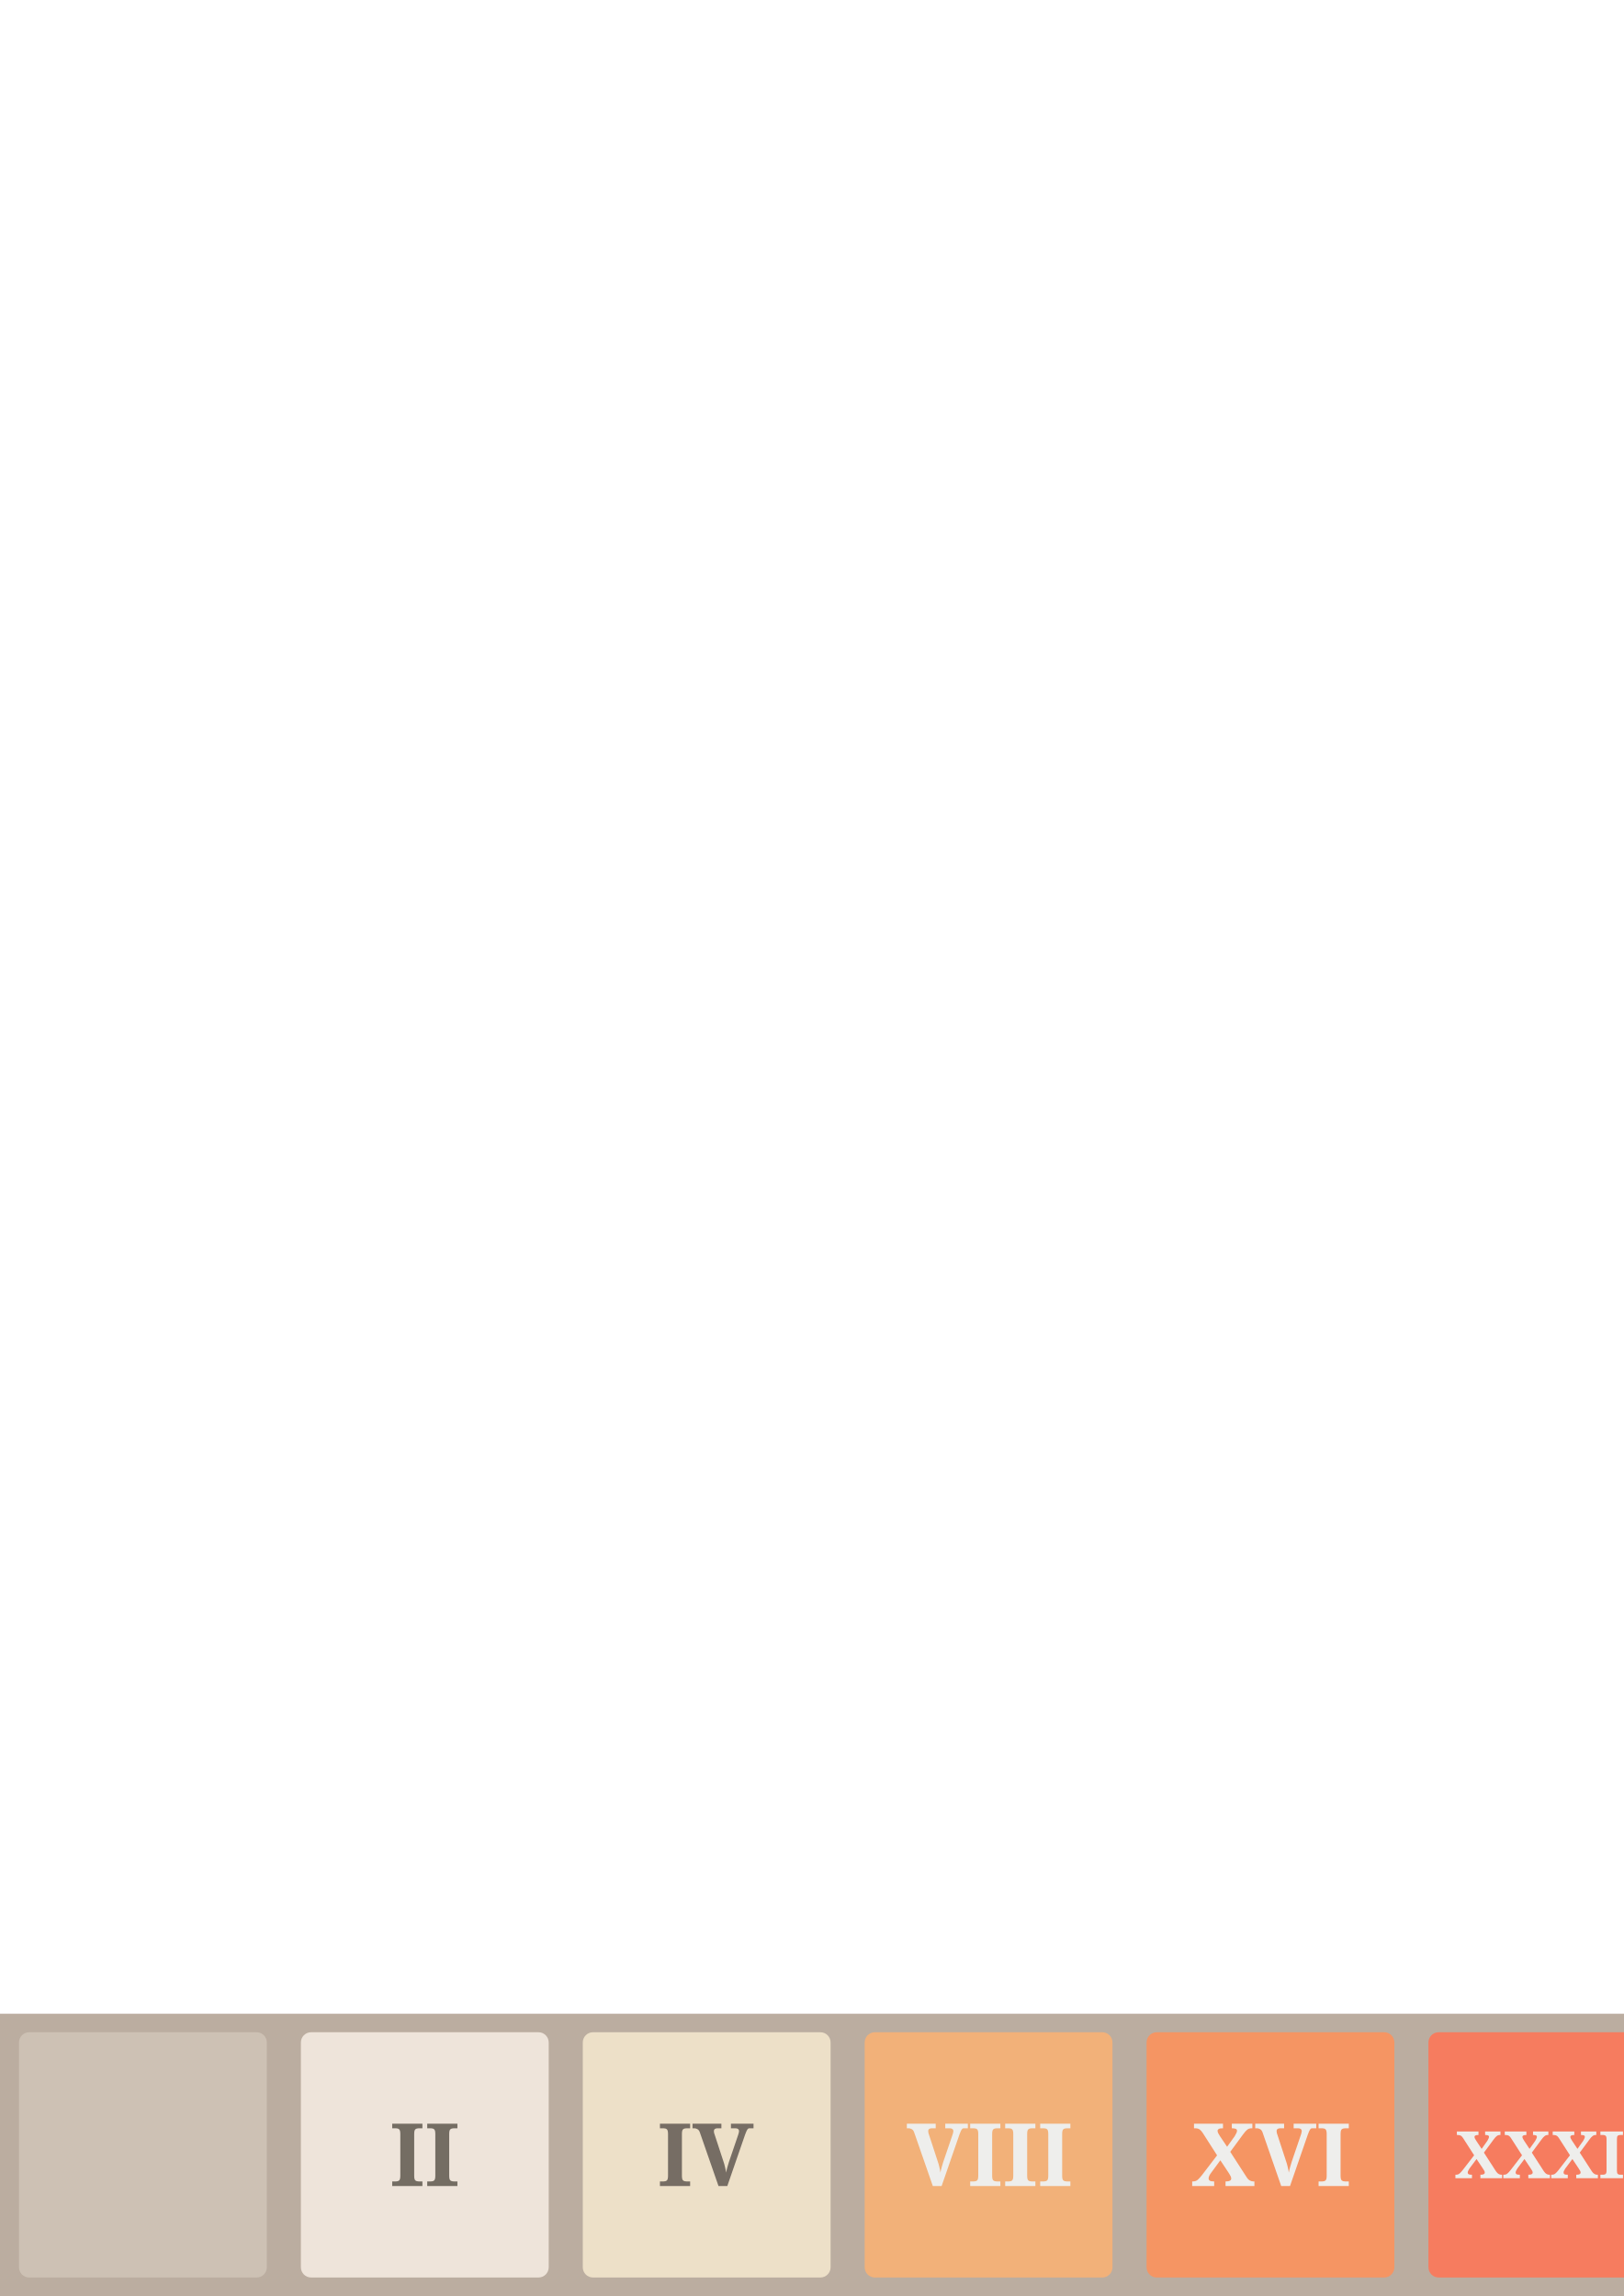
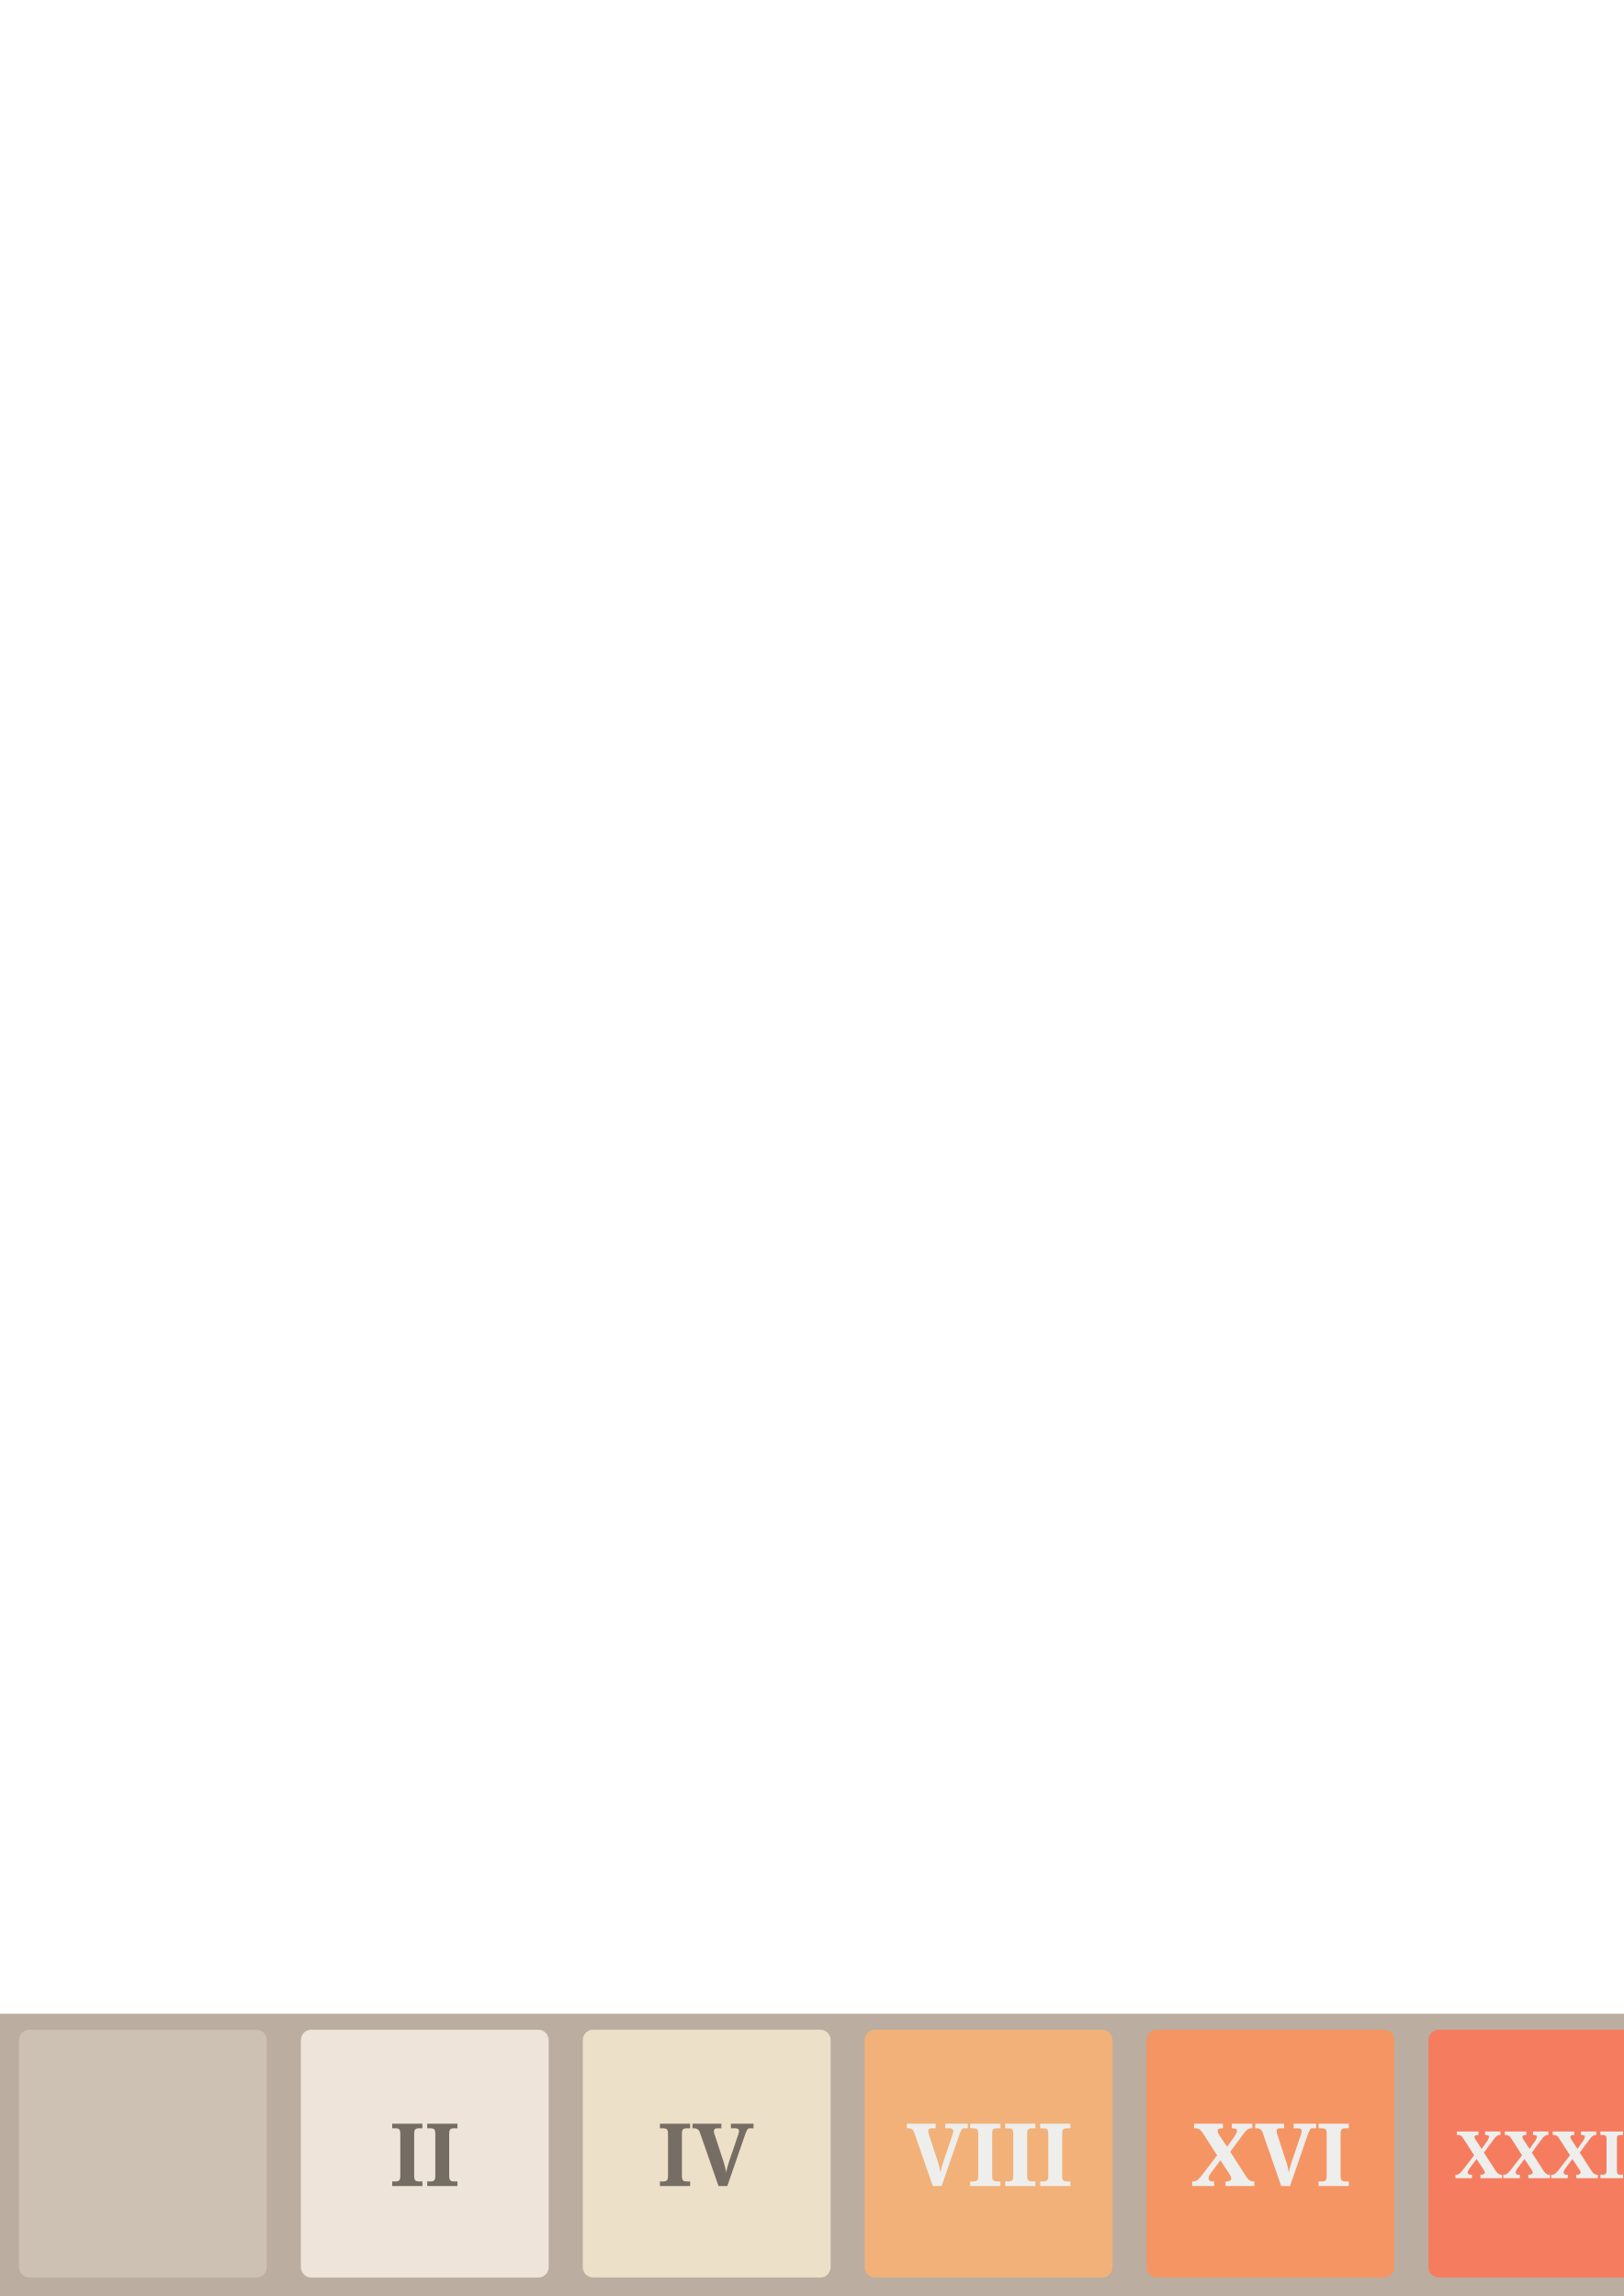
<svg xmlns="http://www.w3.org/2000/svg" width="210mm" height="297mm" viewBox="0 0 210 297" version="1.1" id="svg8">
  <defs id="defs2" />
  <g id="layer1">
    <rect style="color:#000000;display:inline;overflow:visible;visibility:visible;opacity:1;fill:#bbada0;fill-opacity:1;fill-rule:evenodd;stroke:none;stroke-width:2.646;stroke-linecap:round;stroke-linejoin:round;stroke-miterlimit:0;stroke-dasharray:none;stroke-dashoffset:0;stroke-opacity:1;marker:none;paint-order:normal;enable-background:accumulate" id="rect1132" width="438.15" height="36.513" x="2.5047303e-10" y="260.487" />
-     <rect style="color:#000000;display:inline;overflow:visible;visibility:visible;opacity:1;fill:#cdc1b4;fill-opacity:1;fill-rule:evenodd;stroke:none;stroke-width:2.646;stroke-linecap:round;stroke-linejoin:round;stroke-miterlimit:4;stroke-dasharray:none;stroke-dashoffset:0;stroke-opacity:1;marker:none;paint-order:normal;enable-background:accumulate" id="rect848" width="32.052" height="31.726" x="2.458" y="262.881" ry="1.323" />
-     <rect style="color:#000000;display:inline;overflow:visible;visibility:visible;opacity:1;fill:#edc22e;fill-opacity:1;fill-rule:evenodd;stroke:none;stroke-width:2.646;stroke-linecap:round;stroke-linejoin:round;stroke-miterlimit:4;stroke-dasharray:none;stroke-dashoffset:0;stroke-opacity:1;marker:none;paint-order:normal;enable-background:accumulate" id="rect848-4-6-0-7-4-2" width="32.052" height="31.726" x="403.489" y="262.881" ry="1.323" />
-     <rect style="color:#000000;display:inline;overflow:visible;visibility:visible;opacity:1;fill:#eee4da;fill-opacity:1;fill-rule:evenodd;stroke:none;stroke-width:2.646;stroke-linecap:round;stroke-linejoin:round;stroke-miterlimit:4;stroke-dasharray:none;stroke-dashoffset:0;stroke-opacity:1;marker:none;paint-order:normal;enable-background:accumulate" id="rect848-4" width="32.052" height="31.726" x="38.915" y="262.881" ry="1.323" />
-     <rect style="color:#000000;display:inline;overflow:visible;visibility:visible;opacity:1;fill:#ede0c8;fill-opacity:1;fill-rule:evenodd;stroke:none;stroke-width:2.646;stroke-linecap:round;stroke-linejoin:round;stroke-miterlimit:4;stroke-dasharray:none;stroke-dashoffset:0;stroke-opacity:1;marker:none;paint-order:normal;enable-background:accumulate" id="rect848-4-6" width="32.052" height="31.726" x="75.373" y="262.881" ry="1.323" />
-     <rect style="color:#000000;display:inline;overflow:visible;visibility:visible;opacity:1;fill:#f2b179;fill-opacity:1;fill-rule:evenodd;stroke:none;stroke-width:2.646;stroke-linecap:round;stroke-linejoin:round;stroke-miterlimit:4;stroke-dasharray:none;stroke-dashoffset:0;stroke-opacity:1;marker:none;paint-order:normal;enable-background:accumulate" id="rect848-4-6-0" width="32.052" height="31.726" x="111.831" y="262.881" ry="1.323" />
-     <rect style="color:#000000;display:inline;overflow:visible;visibility:visible;opacity:1;fill:#f59563;fill-opacity:1;fill-rule:evenodd;stroke:none;stroke-width:2.646;stroke-linecap:round;stroke-linejoin:round;stroke-miterlimit:4;stroke-dasharray:none;stroke-dashoffset:0;stroke-opacity:1;marker:none;paint-order:normal;enable-background:accumulate" id="rect848-4-6-0-7" width="32.052" height="31.726" x="148.289" y="262.881" ry="1.323" />
-     <rect style="color:#000000;display:inline;overflow:visible;visibility:visible;opacity:1;fill:#f67c5f;fill-opacity:1;fill-rule:evenodd;stroke:none;stroke-width:2.646;stroke-linecap:round;stroke-linejoin:round;stroke-miterlimit:4;stroke-dasharray:none;stroke-dashoffset:0;stroke-opacity:1;marker:none;paint-order:normal;enable-background:accumulate" id="rect848-4-6-0-7-4" width="32.052" height="31.726" x="184.746" y="262.881" ry="1.323" />
-     <rect style="color:#000000;display:inline;overflow:visible;visibility:visible;opacity:1;fill:#f65e3b;fill-opacity:1;fill-rule:evenodd;stroke:none;stroke-width:2.646;stroke-linecap:round;stroke-linejoin:round;stroke-miterlimit:4;stroke-dasharray:none;stroke-dashoffset:0;stroke-opacity:1;marker:none;paint-order:normal;enable-background:accumulate" id="rect848-4-6-0-7-4-3" width="32.052" height="31.726" x="221.202" y="262.881" ry="1.323" />
-     <rect style="color:#000000;display:inline;overflow:visible;visibility:visible;opacity:1;fill:#edcf72;fill-opacity:1;fill-rule:evenodd;stroke:none;stroke-width:2.646;stroke-linecap:round;stroke-linejoin:round;stroke-miterlimit:4;stroke-dasharray:none;stroke-dashoffset:0;stroke-opacity:1;marker:none;paint-order:normal;enable-background:accumulate" id="rect848-4-6-0-7-4-7" width="32.052" height="31.726" x="257.659" y="262.881" ry="1.323" />
-     <rect style="color:#000000;display:inline;overflow:visible;visibility:visible;opacity:1;fill:#edcc61;fill-opacity:1;fill-rule:evenodd;stroke:none;stroke-width:2.646;stroke-linecap:round;stroke-linejoin:round;stroke-miterlimit:4;stroke-dasharray:none;stroke-dashoffset:0;stroke-opacity:1;marker:none;paint-order:normal;enable-background:accumulate" id="rect848-4-6-0-7-4-9" width="32.052" height="31.726" x="294.116" y="262.881" ry="1.323" />
-     <rect style="color:#000000;display:inline;overflow:visible;visibility:visible;opacity:1;fill:#edc850;fill-opacity:1;fill-rule:evenodd;stroke:none;stroke-width:2.646;stroke-linecap:round;stroke-linejoin:round;stroke-miterlimit:4;stroke-dasharray:none;stroke-dashoffset:0;stroke-opacity:1;marker:none;paint-order:normal;enable-background:accumulate" id="rect848-4-6-0-7-4-0" width="32.052" height="31.726" x="330.574" y="262.881" ry="1.323" />
-     <rect style="color:#000000;display:inline;overflow:visible;visibility:visible;opacity:1;fill:#edc53f;fill-opacity:1;fill-rule:evenodd;stroke:none;stroke-width:2.646;stroke-linecap:round;stroke-linejoin:round;stroke-miterlimit:4;stroke-dasharray:none;stroke-dashoffset:0;stroke-opacity:1;marker:none;paint-order:normal;enable-background:accumulate" id="rect848-4-6-0-7-4-02" width="32.052" height="31.726" x="367.031" y="262.881" ry="1.323" />
+     <rect style="color:#000000;display:inline;overflow:visible;visibility:visible;opacity:1;fill:#cdc1b4;fill-opacity:1;fill-rule:evenodd;stroke:none;stroke-width:2.66;stroke-linecap:round;stroke-linejoin:round;stroke-miterlimit:4;stroke-dasharray:none;stroke-dashoffset:0;stroke-opacity:1;marker:none;paint-order:normal;enable-background:accumulate" id="rect848" width="32.052" height="32.052" x="2.458" y="262.555" ry="1.337" />
+     <rect style="color:#000000;display:inline;overflow:visible;visibility:visible;opacity:1;fill:#edc22e;fill-opacity:1;fill-rule:evenodd;stroke:none;stroke-width:2.66;stroke-linecap:round;stroke-linejoin:round;stroke-miterlimit:4;stroke-dasharray:none;stroke-dashoffset:0;stroke-opacity:1;marker:none;paint-order:normal;enable-background:accumulate" id="rect848-4-6-0-7-4-2" width="32.052" height="32.052" x="403.489" y="262.555" ry="1.337" />
+     <rect style="color:#000000;display:inline;overflow:visible;visibility:visible;opacity:1;fill:#eee4da;fill-opacity:1;fill-rule:evenodd;stroke:none;stroke-width:2.66;stroke-linecap:round;stroke-linejoin:round;stroke-miterlimit:4;stroke-dasharray:none;stroke-dashoffset:0;stroke-opacity:1;marker:none;paint-order:normal;enable-background:accumulate" id="rect848-4" width="32.052" height="32.052" x="38.915" y="262.555" ry="1.337" />
+     <rect style="color:#000000;display:inline;overflow:visible;visibility:visible;opacity:1;fill:#ede0c8;fill-opacity:1;fill-rule:evenodd;stroke:none;stroke-width:2.66;stroke-linecap:round;stroke-linejoin:round;stroke-miterlimit:4;stroke-dasharray:none;stroke-dashoffset:0;stroke-opacity:1;marker:none;paint-order:normal;enable-background:accumulate" id="rect848-4-6" width="32.052" height="32.052" x="75.373" y="262.555" ry="1.337" />
+     <rect style="color:#000000;display:inline;overflow:visible;visibility:visible;opacity:1;fill:#f2b179;fill-opacity:1;fill-rule:evenodd;stroke:none;stroke-width:2.66;stroke-linecap:round;stroke-linejoin:round;stroke-miterlimit:4;stroke-dasharray:none;stroke-dashoffset:0;stroke-opacity:1;marker:none;paint-order:normal;enable-background:accumulate" id="rect848-4-6-0" width="32.052" height="32.052" x="111.831" y="262.555" ry="1.337" />
+     <rect style="color:#000000;display:inline;overflow:visible;visibility:visible;opacity:1;fill:#f59563;fill-opacity:1;fill-rule:evenodd;stroke:none;stroke-width:2.66;stroke-linecap:round;stroke-linejoin:round;stroke-miterlimit:4;stroke-dasharray:none;stroke-dashoffset:0;stroke-opacity:1;marker:none;paint-order:normal;enable-background:accumulate" id="rect848-4-6-0-7" width="32.052" height="32.052" x="148.289" y="262.555" ry="1.337" />
+     <rect style="color:#000000;display:inline;overflow:visible;visibility:visible;opacity:1;fill:#f67c5f;fill-opacity:1;fill-rule:evenodd;stroke:none;stroke-width:2.66;stroke-linecap:round;stroke-linejoin:round;stroke-miterlimit:4;stroke-dasharray:none;stroke-dashoffset:0;stroke-opacity:1;marker:none;paint-order:normal;enable-background:accumulate" id="rect848-4-6-0-7-4" width="32.052" height="32.052" x="184.746" y="262.555" ry="1.337" />
+     <rect style="color:#000000;display:inline;overflow:visible;visibility:visible;opacity:1;fill:#f65e3b;fill-opacity:1;fill-rule:evenodd;stroke:none;stroke-width:2.66;stroke-linecap:round;stroke-linejoin:round;stroke-miterlimit:4;stroke-dasharray:none;stroke-dashoffset:0;stroke-opacity:1;marker:none;paint-order:normal;enable-background:accumulate" id="rect848-4-6-0-7-4-3" width="32.052" height="32.052" x="221.202" y="262.555" ry="1.337" />
+     <rect style="color:#000000;display:inline;overflow:visible;visibility:visible;opacity:1;fill:#edcf72;fill-opacity:1;fill-rule:evenodd;stroke:none;stroke-width:2.66;stroke-linecap:round;stroke-linejoin:round;stroke-miterlimit:4;stroke-dasharray:none;stroke-dashoffset:0;stroke-opacity:1;marker:none;paint-order:normal;enable-background:accumulate" id="rect848-4-6-0-7-4-7" width="32.052" height="32.052" x="257.659" y="262.555" ry="1.337" />
+     <rect style="color:#000000;display:inline;overflow:visible;visibility:visible;opacity:1;fill:#edcc61;fill-opacity:1;fill-rule:evenodd;stroke:none;stroke-width:2.66;stroke-linecap:round;stroke-linejoin:round;stroke-miterlimit:4;stroke-dasharray:none;stroke-dashoffset:0;stroke-opacity:1;marker:none;paint-order:normal;enable-background:accumulate" id="rect848-4-6-0-7-4-9" width="32.052" height="32.052" x="294.116" y="262.555" ry="1.337" />
+     <rect style="color:#000000;display:inline;overflow:visible;visibility:visible;opacity:1;fill:#edc850;fill-opacity:1;fill-rule:evenodd;stroke:none;stroke-width:2.66;stroke-linecap:round;stroke-linejoin:round;stroke-miterlimit:4;stroke-dasharray:none;stroke-dashoffset:0;stroke-opacity:1;marker:none;paint-order:normal;enable-background:accumulate" id="rect848-4-6-0-7-4-0" width="32.052" height="32.052" x="330.574" y="262.555" ry="1.337" />
+     <rect style="color:#000000;display:inline;overflow:visible;visibility:visible;opacity:1;fill:#edc53f;fill-opacity:1;fill-rule:evenodd;stroke:none;stroke-width:2.66;stroke-linecap:round;stroke-linejoin:round;stroke-miterlimit:4;stroke-dasharray:none;stroke-dashoffset:0;stroke-opacity:1;marker:none;paint-order:normal;enable-background:accumulate" id="rect848-4-6-0-7-4-02" width="32.052" height="32.052" x="367.031" y="262.555" ry="1.337" />
    <text xml:space="preserve" style="font-style:normal;font-variant:normal;font-weight:bold;font-stretch:normal;font-size:11.289px;line-height:0%;font-family:'Noto Serif';-inkscape-font-specification:'Noto Serif, Bold';font-variant-ligatures:normal;font-variant-caps:normal;font-variant-numeric:normal;font-feature-settings:normal;text-align:start;letter-spacing:0px;word-spacing:0px;writing-mode:lr-tb;text-anchor:start;fill:#746d63;fill-opacity:1;stroke:none;stroke-width:0.265px;stroke-linecap:square;stroke-linejoin:miter;stroke-opacity:1" x="50.415" y="282.774" id="text849">
      <tspan id="tspan847" x="50.415" y="282.774" style="font-style:normal;font-variant:normal;font-weight:bold;font-stretch:normal;font-size:11.289px;font-family:'Noto Serif';-inkscape-font-specification:'Noto Serif, Bold';font-variant-ligatures:normal;font-variant-caps:normal;font-variant-numeric:normal;font-feature-settings:normal;text-align:start;writing-mode:lr-tb;text-anchor:start;fill:#746d63;fill-opacity:1;stroke:none;stroke-width:0.265px;stroke-linecap:square;stroke-linejoin:miter;stroke-opacity:1">II</tspan>
    </text>
    <text xml:space="preserve" style="font-style:normal;font-variant:normal;font-weight:bold;font-stretch:normal;font-size:11.289px;line-height:0%;font-family:'Noto Serif';-inkscape-font-specification:'Noto Serif, Bold';font-variant-ligatures:normal;font-variant-caps:normal;font-variant-numeric:normal;font-feature-settings:normal;text-align:start;letter-spacing:0px;word-spacing:0px;writing-mode:lr-tb;text-anchor:start;fill:#766d64;fill-opacity:1;stroke:none;stroke-width:0.265px;stroke-linecap:square;stroke-linejoin:miter;stroke-opacity:1" x="85.038" y="282.774" id="text849-2">
      <tspan id="tspan847-1" x="85.038" y="282.774" style="font-style:normal;font-variant:normal;font-weight:bold;font-stretch:normal;font-size:11.289px;font-family:'Noto Serif';-inkscape-font-specification:'Noto Serif, Bold';font-variant-ligatures:normal;font-variant-caps:normal;font-variant-numeric:normal;font-feature-settings:normal;text-align:start;writing-mode:lr-tb;text-anchor:start;fill:#766d64;fill-opacity:1;stroke:none;stroke-width:0.265px;stroke-linecap:square;stroke-linejoin:miter;stroke-opacity:1">IV</tspan>
    </text>
    <text xml:space="preserve" style="font-style:normal;font-variant:normal;font-weight:bold;font-stretch:normal;font-size:11.289px;line-height:0%;font-family:'Noto Serif';-inkscape-font-specification:'Noto Serif, Bold';font-variant-ligatures:normal;font-variant-caps:normal;font-variant-numeric:normal;font-feature-settings:normal;text-align:start;letter-spacing:0px;word-spacing:0px;writing-mode:lr-tb;text-anchor:start;fill:#eeeeec;fill-opacity:1;stroke:none;stroke-width:0.265px;stroke-linecap:square;stroke-linejoin:miter;stroke-opacity:1" x="117.285" y="282.774" id="text849-2-0">
      <tspan id="tspan847-1-6" x="117.285" y="282.774" style="font-style:normal;font-variant:normal;font-weight:bold;font-stretch:normal;font-size:11.289px;font-family:'Noto Serif';-inkscape-font-specification:'Noto Serif, Bold';font-variant-ligatures:normal;font-variant-caps:normal;font-variant-numeric:normal;font-feature-settings:normal;text-align:start;writing-mode:lr-tb;text-anchor:start;fill:#eeeeec;fill-opacity:1;stroke:none;stroke-width:0.265px;stroke-linecap:square;stroke-linejoin:miter;stroke-opacity:1">VIII</tspan>
    </text>
    <text xml:space="preserve" style="font-style:normal;font-variant:normal;font-weight:bold;font-stretch:normal;font-size:11.289px;line-height:0%;font-family:'Noto Serif';-inkscape-font-specification:'Noto Serif, Bold';font-variant-ligatures:normal;font-variant-caps:normal;font-variant-numeric:normal;font-feature-settings:normal;text-align:start;letter-spacing:0px;word-spacing:0px;writing-mode:lr-tb;text-anchor:start;fill:#eeeeec;fill-opacity:1;stroke:none;stroke-width:0.265px;stroke-linecap:square;stroke-linejoin:miter;stroke-opacity:1" x="154.081" y="282.774" id="text849-2-0-6">
      <tspan id="tspan847-1-6-1" x="154.081" y="282.774" style="font-style:normal;font-variant:normal;font-weight:bold;font-stretch:normal;font-size:11.289px;font-family:'Noto Serif';-inkscape-font-specification:'Noto Serif, Bold';font-variant-ligatures:normal;font-variant-caps:normal;font-variant-numeric:normal;font-feature-settings:normal;text-align:start;writing-mode:lr-tb;text-anchor:start;fill:#eeeeec;fill-opacity:1;stroke:none;stroke-width:0.265px;stroke-linecap:square;stroke-linejoin:miter;stroke-opacity:1">XVI</tspan>
    </text>
    <text xml:space="preserve" style="font-style:normal;font-variant:normal;font-weight:bold;font-stretch:normal;font-size:8.467px;line-height:0%;font-family:'Noto Serif';-inkscape-font-specification:'Noto Serif, Bold';font-variant-ligatures:normal;font-variant-caps:normal;font-variant-numeric:normal;font-feature-settings:normal;text-align:start;letter-spacing:0px;word-spacing:0px;writing-mode:lr-tb;text-anchor:start;fill:#eeeeec;fill-opacity:1;stroke:none;stroke-width:0.265px;stroke-linecap:square;stroke-linejoin:miter;stroke-opacity:1" x="188.156" y="281.766" id="text849-2-0-5">
      <tspan id="tspan847-1-6-7" x="188.156" y="281.766" style="font-style:normal;font-variant:normal;font-weight:bold;font-stretch:normal;font-size:8.467px;font-family:'Noto Serif';-inkscape-font-specification:'Noto Serif, Bold';font-variant-ligatures:normal;font-variant-caps:normal;font-variant-numeric:normal;font-feature-settings:normal;text-align:start;writing-mode:lr-tb;text-anchor:start;fill:#eeeeec;fill-opacity:1;stroke:none;stroke-width:0.265px;stroke-linecap:square;stroke-linejoin:miter;stroke-opacity:1">XXXII</tspan>
    </text>
    <text xml:space="preserve" style="font-style:normal;font-variant:normal;font-weight:bold;font-stretch:normal;font-size:8.467px;line-height:0%;font-family:'Noto Serif';-inkscape-font-specification:'Noto Serif, Bold';font-variant-ligatures:normal;font-variant-caps:normal;font-variant-numeric:normal;font-feature-settings:normal;text-align:start;letter-spacing:0px;word-spacing:0px;writing-mode:lr-tb;text-anchor:start;fill:#eeeeec;fill-opacity:1;stroke:none;stroke-width:0.265px;stroke-linecap:square;stroke-linejoin:miter;stroke-opacity:1" x="226.59" y="281.766" id="text849-2-0-6-0">
      <tspan id="tspan847-1-6-1-0" x="226.59" y="281.766" style="font-style:normal;font-variant:normal;font-weight:bold;font-stretch:normal;font-size:8.467px;font-family:'Noto Serif';-inkscape-font-specification:'Noto Serif, Bold';font-variant-ligatures:normal;font-variant-caps:normal;font-variant-numeric:normal;font-feature-settings:normal;text-align:start;writing-mode:lr-tb;text-anchor:start;fill:#eeeeec;fill-opacity:1;stroke:none;stroke-width:0.265px;stroke-linecap:square;stroke-linejoin:miter;stroke-opacity:1">LXIV</tspan>
    </text>
    <text xml:space="preserve" style="font-style:normal;font-variant:normal;font-weight:bold;font-stretch:normal;font-size:7.056px;line-height:0%;font-family:'Noto Serif';-inkscape-font-specification:'Noto Serif, Bold';font-variant-ligatures:normal;font-variant-caps:normal;font-variant-numeric:normal;font-feature-settings:normal;text-align:start;letter-spacing:0px;word-spacing:0px;writing-mode:lr-tb;text-anchor:start;fill:#eeeeec;fill-opacity:1;stroke:none;stroke-width:0.265px;stroke-linecap:square;stroke-linejoin:miter;stroke-opacity:1" x="259.362" y="281.263" id="text849-2-0-5-4">
      <tspan id="tspan847-1-6-7-2" x="259.362" y="281.263" style="font-style:normal;font-variant:normal;font-weight:bold;font-stretch:normal;font-size:7.056px;font-family:'Noto Serif';-inkscape-font-specification:'Noto Serif, Bold';font-variant-ligatures:normal;font-variant-caps:normal;font-variant-numeric:normal;font-feature-settings:normal;text-align:start;writing-mode:lr-tb;text-anchor:start;fill:#eeeeec;fill-opacity:1;stroke:none;stroke-width:0.265px;stroke-linecap:square;stroke-linejoin:miter;stroke-opacity:1">CXXVIII</tspan>
    </text>
    <text xml:space="preserve" style="font-style:normal;font-variant:normal;font-weight:bold;font-stretch:normal;font-size:8.467px;line-height:0%;font-family:'Noto Serif';-inkscape-font-specification:'Noto Serif, Bold';font-variant-ligatures:normal;font-variant-caps:normal;font-variant-numeric:normal;font-feature-settings:normal;text-align:start;letter-spacing:0px;word-spacing:0px;writing-mode:lr-tb;text-anchor:start;fill:#eeeeec;fill-opacity:1;stroke:none;stroke-width:0.265px;stroke-linecap:square;stroke-linejoin:miter;stroke-opacity:1" x="297.163" y="281.766" id="text849-2-0-6-0-5">
      <tspan id="tspan847-1-6-1-0-3" x="297.163" y="281.766" style="font-style:normal;font-variant:normal;font-weight:bold;font-stretch:normal;font-size:8.467px;font-family:'Noto Serif';-inkscape-font-specification:'Noto Serif, Bold';font-variant-ligatures:normal;font-variant-caps:normal;font-variant-numeric:normal;font-feature-settings:normal;text-align:start;writing-mode:lr-tb;text-anchor:start;fill:#eeeeec;fill-opacity:1;stroke:none;stroke-width:0.265px;stroke-linecap:square;stroke-linejoin:miter;stroke-opacity:1">CCLVI</tspan>
    </text>
    <text xml:space="preserve" style="font-style:normal;font-variant:normal;font-weight:bold;font-stretch:normal;font-size:8.467px;line-height:0%;font-family:'Noto Serif';-inkscape-font-specification:'Noto Serif, Bold';font-variant-ligatures:normal;font-variant-caps:normal;font-variant-numeric:normal;font-feature-settings:normal;text-align:start;letter-spacing:0px;word-spacing:0px;writing-mode:lr-tb;text-anchor:start;fill:#eeeeec;fill-opacity:1;stroke:none;stroke-width:0.265px;stroke-linecap:square;stroke-linejoin:miter;stroke-opacity:1" x="336.944" y="281.766" id="text849-2-0-5-4-1">
      <tspan id="tspan847-1-6-7-2-3" x="336.944" y="281.766" style="font-style:normal;font-variant:normal;font-weight:bold;font-stretch:normal;font-size:8.467px;font-family:'Noto Serif';-inkscape-font-specification:'Noto Serif, Bold';font-variant-ligatures:normal;font-variant-caps:normal;font-variant-numeric:normal;font-feature-settings:normal;text-align:start;writing-mode:lr-tb;text-anchor:start;fill:#eeeeec;fill-opacity:1;stroke:none;stroke-width:0.265px;stroke-linecap:square;stroke-linejoin:miter;stroke-opacity:1">DXII</tspan>
    </text>
    <text xml:space="preserve" style="font-style:normal;font-variant:normal;font-weight:bold;font-stretch:normal;font-size:8.467px;line-height:0%;font-family:'Noto Serif';-inkscape-font-specification:'Noto Serif, Bold';font-variant-ligatures:normal;font-variant-caps:normal;font-variant-numeric:normal;font-feature-settings:normal;text-align:start;letter-spacing:0px;word-spacing:0px;writing-mode:lr-tb;text-anchor:start;fill:#eeeeec;fill-opacity:1;stroke:none;stroke-width:0.265px;stroke-linecap:square;stroke-linejoin:miter;stroke-opacity:1" x="368.059" y="281.766" id="text849-2-0-6-0-5-5">
      <tspan x="368.059" y="281.766" style="font-style:normal;font-variant:normal;font-weight:bold;font-stretch:normal;font-size:8.467px;font-family:'Noto Serif';-inkscape-font-specification:'Noto Serif, Bold';font-variant-ligatures:normal;font-variant-caps:normal;font-variant-numeric:normal;font-feature-settings:normal;text-align:start;writing-mode:lr-tb;text-anchor:start;fill:#eeeeec;fill-opacity:1;stroke:none;stroke-width:0.265px;stroke-linecap:square;stroke-linejoin:miter;stroke-opacity:1" id="tspan3647">MXXIV</tspan>
    </text>
    <text xml:space="preserve" style="font-style:normal;font-variant:normal;font-weight:bold;font-stretch:normal;font-size:5.644px;line-height:0%;font-family:'Noto Serif';-inkscape-font-specification:'Noto Serif, Bold';font-variant-ligatures:normal;font-variant-caps:normal;font-variant-numeric:normal;font-feature-settings:normal;text-align:start;letter-spacing:0px;word-spacing:0px;writing-mode:lr-tb;text-anchor:start;fill:#eeeeec;fill-opacity:1;stroke:none;stroke-width:0.265px;stroke-linecap:square;stroke-linejoin:miter;stroke-opacity:1" x="405.006" y="280.759" id="text849-2-0-6-0-5-5-3">
      <tspan id="tspan847-1-6-1-0-3-8-3" x="405.006" y="280.759" style="font-style:normal;font-variant:normal;font-weight:bold;font-stretch:normal;font-size:5.644px;font-family:'Noto Serif';-inkscape-font-specification:'Noto Serif, Bold';font-variant-ligatures:normal;font-variant-caps:normal;font-variant-numeric:normal;font-feature-settings:normal;text-align:start;writing-mode:lr-tb;text-anchor:start;fill:#eeeeec;fill-opacity:1;stroke:none;stroke-width:0.265px;stroke-linecap:square;stroke-linejoin:miter;stroke-opacity:1">MMXLVIII</tspan>
    </text>
  </g>
</svg>
